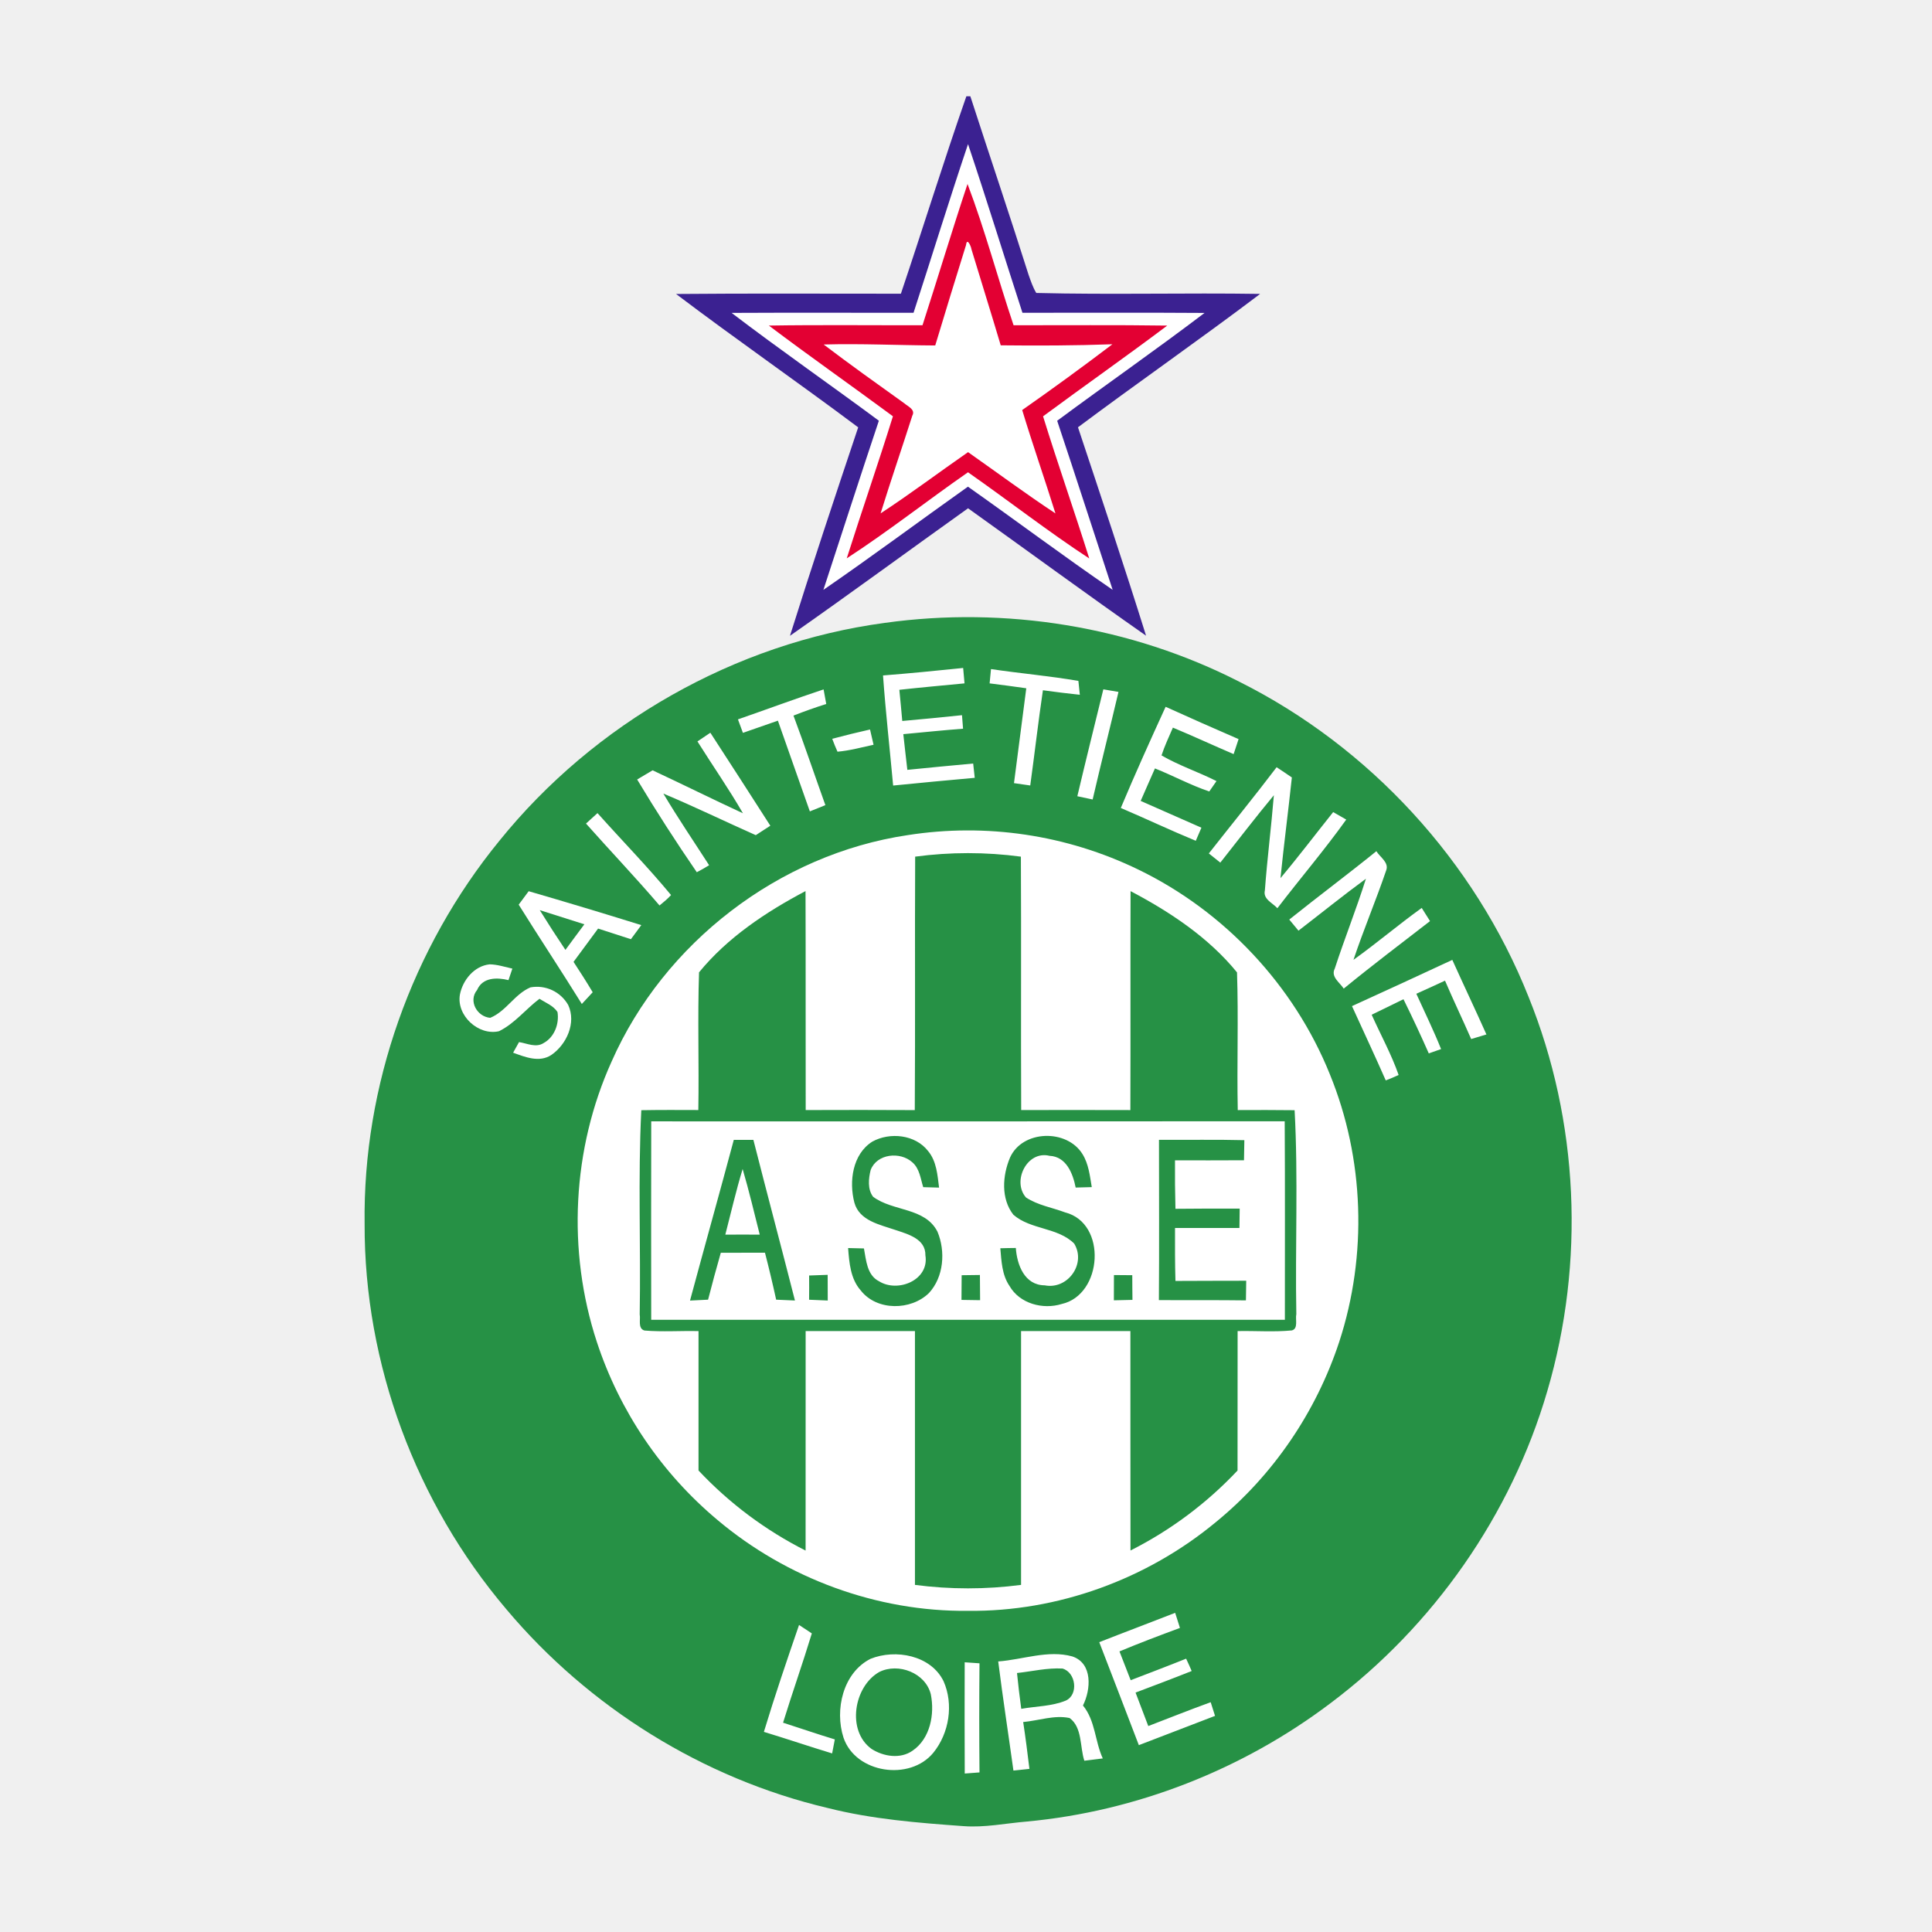
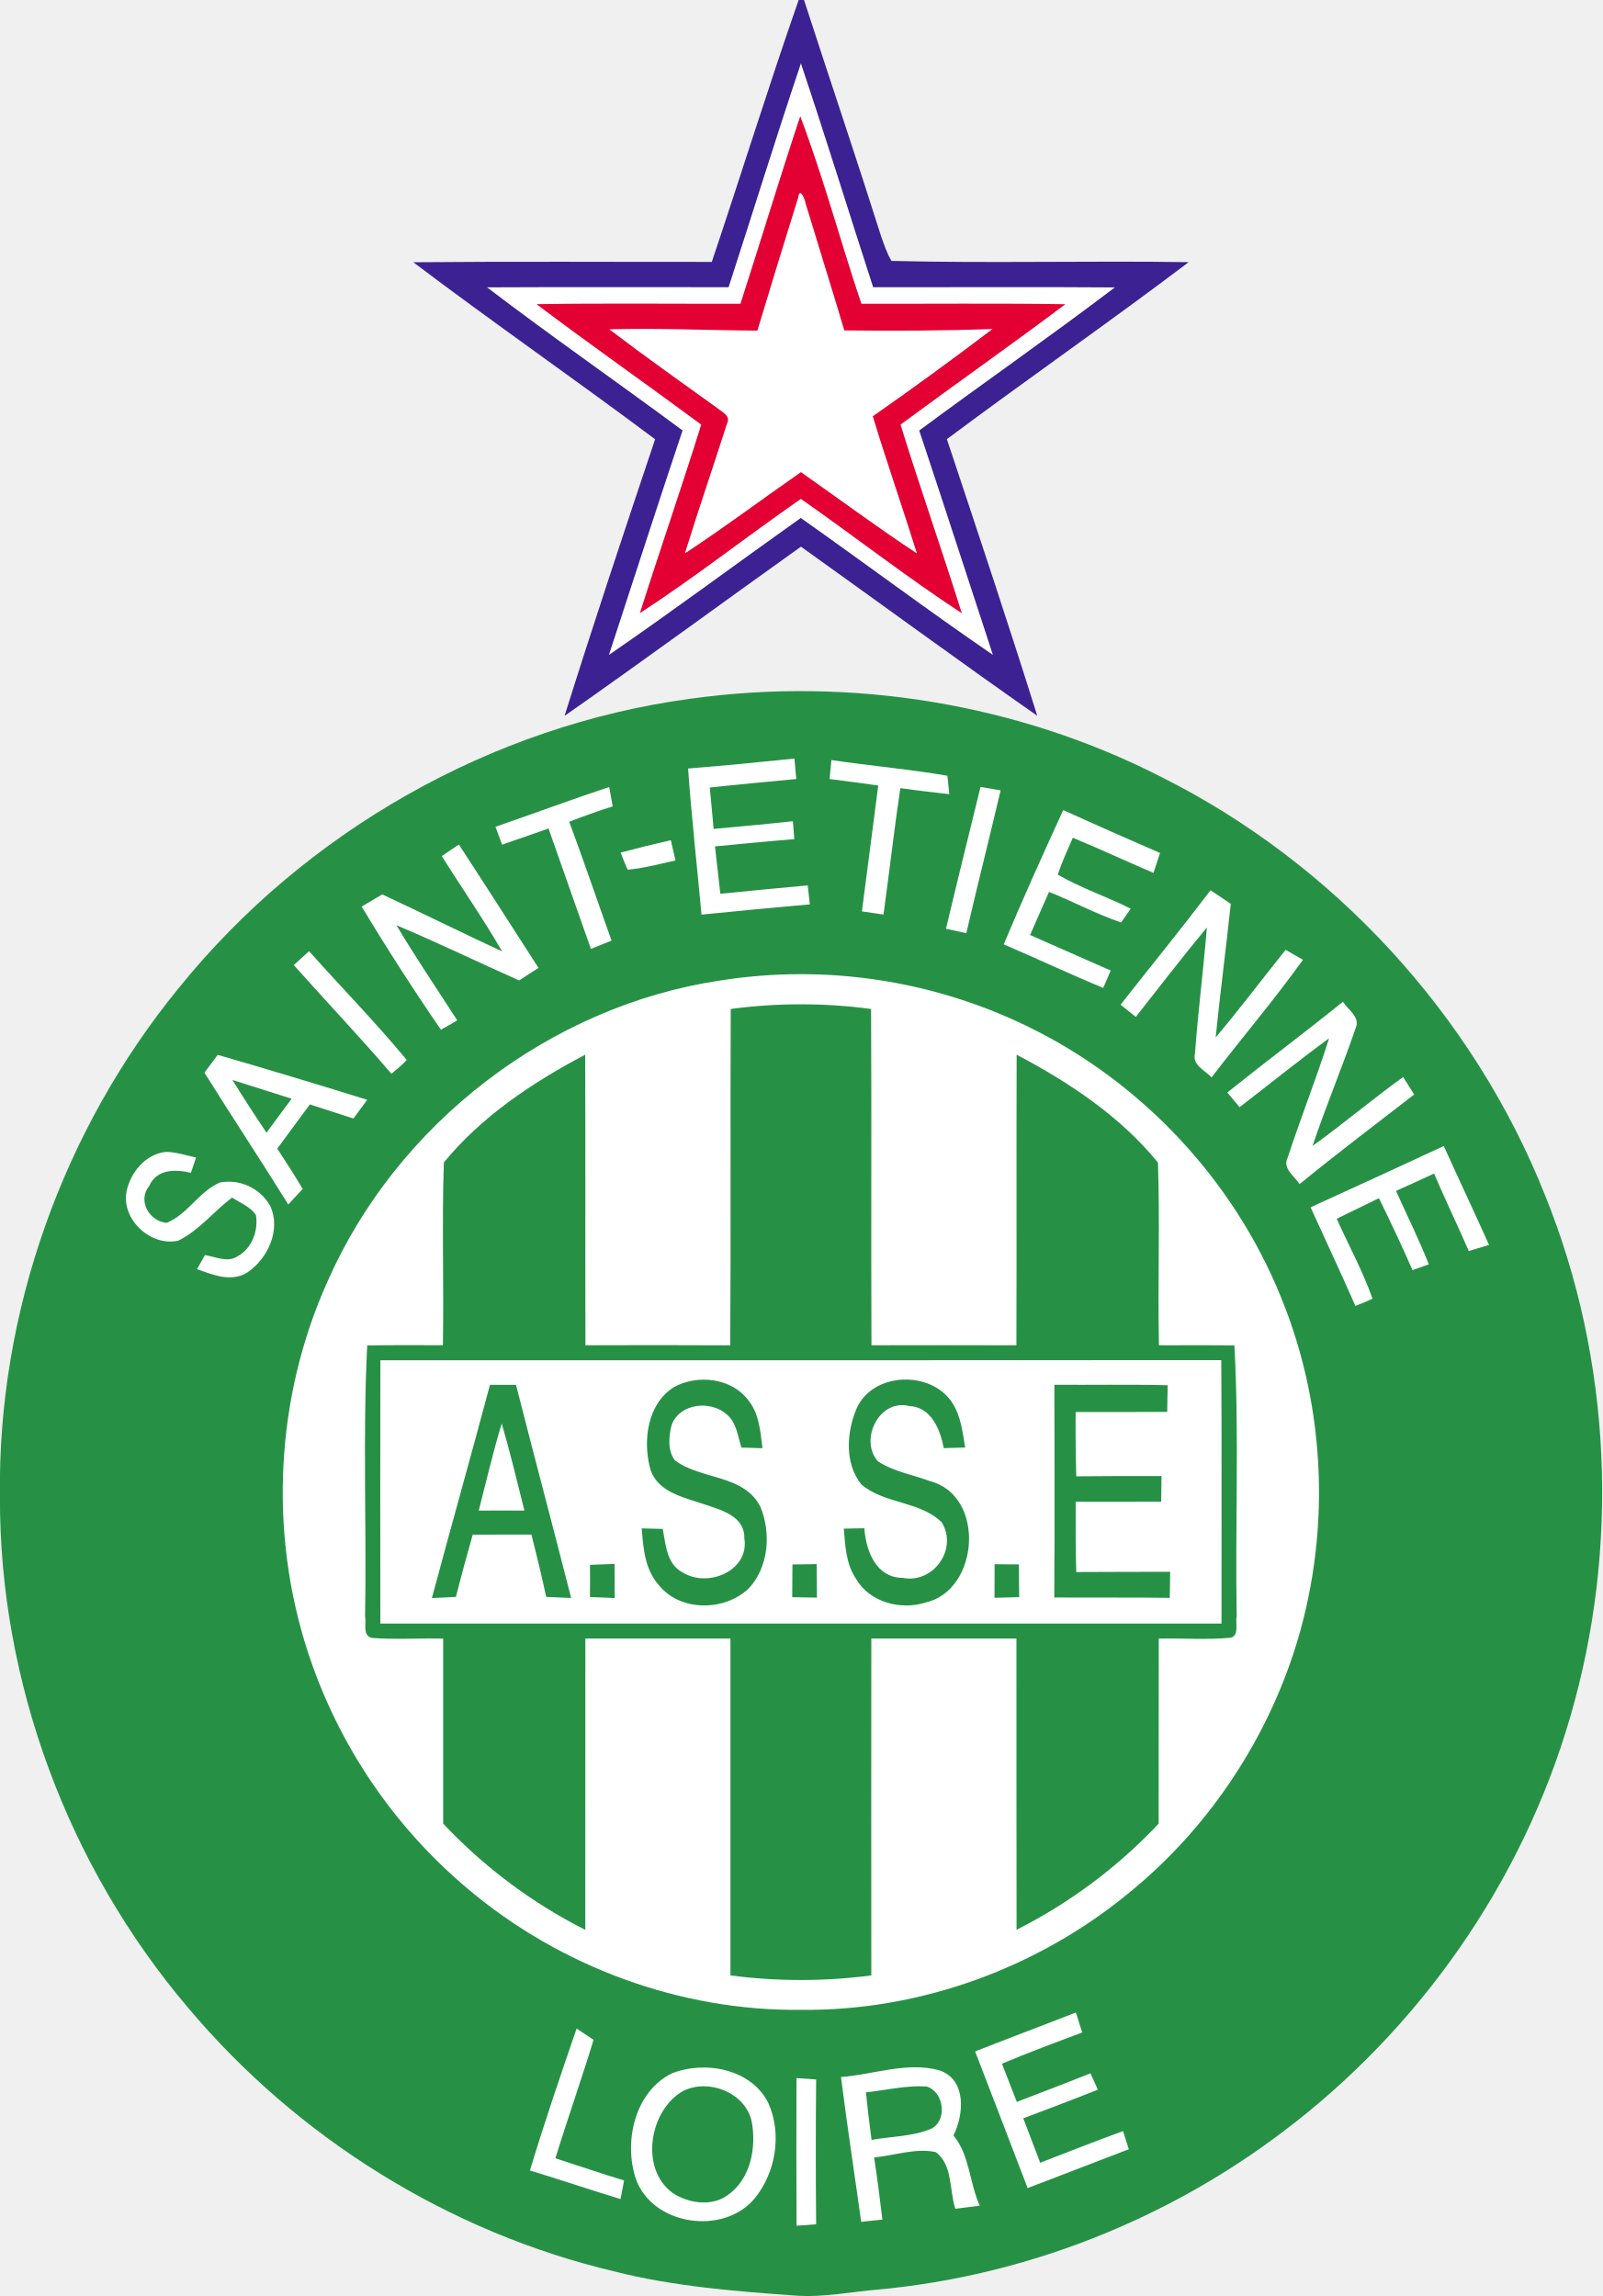
- <svg xmlns="http://www.w3.org/2000/svg" width="80" height="80" viewBox="0 0 80 80">
+ <svg xmlns="http://www.w3.org/2000/svg" viewBox="15.1 3.99 49.98 71.64">
  <path fill="#3B2191" d="M40.014 3.987h.166c.798 2.464 1.629 4.919 2.41 7.388.092.259.178.523.32.756 3.087.077 6.182-.009 9.27.039-2.485 1.881-5.049 3.659-7.543 5.523.955 2.87 1.915 5.742 2.819 8.63-2.476-1.731-4.913-3.521-7.371-5.276-2.462 1.756-4.896 3.547-7.374 5.28.907-2.887 1.862-5.76 2.825-8.631-2.496-1.869-5.058-3.643-7.542-5.523 3.102-.029 6.206-.008 9.31-.011.916-2.722 1.765-5.465 2.711-8.175h-.001z" />
  <path fill="#FFF" d="M37.828 12.951c.756-2.325 1.476-4.664 2.256-6.983.778 2.319 1.498 4.656 2.253 6.983 2.514.005 5.028-.012 7.54.007-2.008 1.525-4.078 2.965-6.102 4.465.778 2.329 1.529 4.667 2.298 7.001-2.025-1.386-3.987-2.858-5.993-4.272-2 1.419-3.967 2.885-5.985 4.273.765-2.334 1.517-4.674 2.297-7.004-2.024-1.5-4.095-2.937-6.098-4.465 2.513-.014 5.024 0 7.534-.005z" />
  <path fill="#E30033" d="M40.063 7.618c.728 1.917 1.252 3.907 1.907 5.85 2.122.004 4.243-.018 6.363.014-1.695 1.275-3.434 2.494-5.142 3.757.609 1.969 1.294 3.917 1.913 5.886-1.718-1.126-3.337-2.391-5.021-3.569-1.686 1.171-3.3 2.446-5.021 3.564.623-1.967 1.3-3.914 1.912-5.882-1.705-1.262-3.443-2.479-5.137-3.757 2.119-.034 4.242-.008 6.362-.014.629-1.947 1.218-3.908 1.864-5.849z" />
  <path fill="#FFF" d="M40.001 10.148c.042-.347.218.082.223.168.402 1.328.819 2.654 1.214 3.983 1.541.017 3.085.012 4.624-.044a118.315 118.315 0 0 1-3.735 2.724c.434 1.435.93 2.848 1.377 4.281-1.231-.813-2.414-1.691-3.619-2.538-1.211.841-2.388 1.728-3.621 2.536.419-1.354.881-2.695 1.313-4.047.139-.255-.182-.378-.329-.509-1.121-.802-2.243-1.602-3.342-2.437 1.542-.043 3.079.032 4.62.04.419-1.386.842-2.774 1.275-4.157z" />
  <path fill="#269145" d="M36.639 25.792c4.984-.695 10.187.14 14.678 2.437 5.4 2.701 9.746 7.436 11.976 13.046 2.086 5.149 2.344 11.003.776 16.332-1.498 5.13-4.715 9.722-8.985 12.925-3.631 2.742-8.028 4.471-12.563 4.894-.874.072-1.744.257-2.625.19-1.886-.136-3.78-.285-5.619-.75-5.167-1.219-9.896-4.168-13.309-8.229-3.746-4.411-5.889-10.164-5.87-15.955-.076-5.728 1.96-11.436 5.578-15.864 3.932-4.873 9.751-8.191 15.963-9.026z" />
-   <g fill="#FFF">
-     <path d="M36.564 27.969c1.107-.087 2.213-.196 3.318-.31.016.161.045.48.057.638-.9.086-1.801.168-2.699.266.042.43.084.86.121 1.291.823-.076 1.647-.15 2.473-.24l.044.56c-.826.064-1.649.148-2.474.226.057.494.107.982.167 1.478.909-.094 1.816-.177 2.726-.262l.065.592c-1.129.1-2.255.208-3.379.32-.139-1.52-.31-3.037-.419-4.559zM41.035 27.705c1.205.18 2.422.283 3.619.49.017.143.046.43.059.575a51.795 51.795 0 0 1-1.528-.188c-.195 1.314-.344 2.631-.525 3.943-.226-.03-.449-.064-.673-.097.168-1.311.34-2.618.509-3.928a88.968 88.968 0 0 0-1.518-.203l.057-.592zM30.557 29.788c1.184-.411 2.358-.848 3.546-1.241.03.151.081.452.11.604-.46.143-.912.307-1.357.48.459 1.23.878 2.472 1.321 3.708l-.643.259c-.439-1.252-.885-2.503-1.323-3.757-.482.167-.965.338-1.448.505a91.817 91.817 0 0 1-.206-.558zM45.687 28.544c.158.027.472.079.627.107-.349 1.485-.726 2.966-1.07 4.454l-.634-.135c.349-1.476.715-2.95 1.077-4.426zM46.41 33.456c.591-1.407 1.22-2.801 1.856-4.189 1.003.454 2.01.901 3.021 1.338-.067.208-.135.417-.205.621-.841-.359-1.669-.745-2.515-1.097-.164.379-.341.755-.471 1.151.726.422 1.525.684 2.276 1.063-.075.108-.226.322-.299.43-.773-.261-1.493-.653-2.249-.954-.2.447-.393.896-.591 1.345.841.366 1.674.744 2.515 1.109l-.233.542c-1.042-.43-2.065-.915-3.105-1.359zM28.88 30.701c.178-.123.355-.241.534-.36.835 1.278 1.656 2.565 2.484 3.85-.203.128-.403.259-.603.391-1.279-.568-2.538-1.181-3.827-1.722.6 1.01 1.26 1.98 1.895 2.967-.166.103-.336.2-.51.29a74.824 74.824 0 0 1-2.47-3.84l.64-.38c1.25.583 2.486 1.198 3.741 1.779-.589-1.018-1.26-1.981-1.884-2.975zM34.461 30.592a40.113 40.113 0 0 1 1.565-.385l.146.632c-.496.107-.988.243-1.493.287a8.292 8.292 0 0 1-.218-.534zM52.862 31.769c.212.138.422.281.631.424-.147 1.392-.331 2.778-.471 4.169.75-.894 1.454-1.824 2.182-2.735.181.103.359.207.541.31-.901 1.26-1.909 2.439-2.851 3.67-.204-.225-.605-.375-.518-.74.097-1.314.265-2.625.372-3.938-.76.914-1.481 1.859-2.217 2.79-.121-.095-.357-.285-.476-.38.936-1.191 1.891-2.364 2.807-3.57zM24.265 34.102c.158-.144.316-.291.476-.433 1.012 1.133 2.076 2.221 3.046 3.393-.142.16-.312.294-.477.432-.988-1.157-2.038-2.257-3.045-3.392zM37.583 34.581a16.148 16.148 0 0 1 9.546 1.423c3.566 1.723 6.456 4.801 7.936 8.476 1.43 3.495 1.563 7.494.389 11.084-.953 2.896-2.733 5.521-5.094 7.452-2.859 2.375-6.562 3.728-10.282 3.685-3.761.041-7.501-1.345-10.371-3.764a16.22 16.22 0 0 1-4.995-7.376c-1.236-3.768-1.021-7.992.614-11.607 2.169-4.917 6.933-8.581 12.257-9.373z" />
-   </g>
+   <path fill="#FFF" d="M36.564 27.969c1.107-.087 2.213-.196 3.318-.31.016.161.045.48.057.638-.9.086-1.801.168-2.699.266.042.43.084.86.121 1.291.823-.076 1.647-.15 2.473-.24l.044.56c-.826.064-1.649.148-2.474.226.057.494.107.982.167 1.478.909-.094 1.816-.177 2.726-.262l.065.592c-1.129.1-2.255.208-3.379.32-.139-1.52-.31-3.037-.419-4.559zm4.471-.264c1.205.18 2.422.283 3.619.49.017.143.046.43.059.575a51.795 51.795 0 0 1-1.528-.188c-.195 1.314-.344 2.631-.525 3.943-.226-.03-.449-.064-.673-.097.168-1.311.34-2.618.509-3.928a88.968 88.968 0 0 0-1.518-.203l.057-.592zm-10.478 2.083c1.184-.411 2.358-.848 3.546-1.241.03.151.081.452.11.604-.46.143-.912.307-1.357.48.459 1.23.878 2.472 1.321 3.708l-.643.259c-.439-1.252-.885-2.503-1.323-3.757-.482.167-.965.338-1.448.505a91.817 91.817 0 0 1-.206-.558zm15.13-1.244c.158.027.472.079.627.107-.349 1.485-.726 2.966-1.07 4.454l-.634-.135c.349-1.476.715-2.95 1.077-4.426zm.723 4.912c.591-1.407 1.22-2.801 1.856-4.189 1.003.454 2.01.901 3.021 1.338-.067.208-.135.417-.205.621-.841-.359-1.669-.745-2.515-1.097-.164.379-.341.755-.471 1.151.726.422 1.525.684 2.276 1.063-.075.108-.226.322-.299.43-.773-.261-1.493-.653-2.249-.954-.2.447-.393.896-.591 1.345.841.366 1.674.744 2.515 1.109l-.233.542c-1.042-.43-2.065-.915-3.105-1.359zm-17.53-2.755c.178-.123.355-.241.534-.36.835 1.278 1.656 2.565 2.484 3.85-.203.128-.403.259-.603.391-1.279-.568-2.538-1.181-3.827-1.722.6 1.01 1.26 1.98 1.895 2.967-.166.103-.336.2-.51.29a74.824 74.824 0 0 1-2.47-3.84l.64-.38c1.25.583 2.486 1.198 3.741 1.779-.589-1.018-1.26-1.981-1.884-2.975zm5.581-.109a40.113 40.113 0 0 1 1.565-.385l.146.632c-.496.107-.988.243-1.493.287a8.292 8.292 0 0 1-.218-.534zm18.401 1.177c.212.138.422.281.631.424-.147 1.392-.331 2.778-.471 4.169.75-.894 1.454-1.824 2.182-2.735.181.103.359.207.541.31-.901 1.26-1.909 2.439-2.851 3.67-.204-.225-.605-.375-.518-.74.097-1.314.265-2.625.372-3.938-.76.914-1.481 1.859-2.217 2.79-.121-.095-.357-.285-.476-.38.936-1.191 1.891-2.364 2.807-3.57zm-28.597 2.333c.158-.144.316-.291.476-.433 1.012 1.133 2.076 2.221 3.046 3.393-.142.16-.312.294-.477.432-.988-1.157-2.038-2.257-3.045-3.392zm13.318.479a16.148 16.148 0 0 1 9.546 1.423c3.566 1.723 6.456 4.801 7.936 8.476 1.43 3.495 1.563 7.494.389 11.084-.953 2.896-2.733 5.521-5.094 7.452-2.859 2.375-6.562 3.728-10.282 3.685-3.761.041-7.501-1.345-10.371-3.764a16.22 16.22 0 0 1-4.995-7.376c-1.236-3.768-1.021-7.992.614-11.607 2.169-4.917 6.933-8.581 12.257-9.373z" />
  <path fill="#269145" d="M37.894 35.472a16.505 16.505 0 0 1 4.379 0c.018 3.499-.004 6.995.012 10.493 1.504-.002 3.011-.005 4.521.001.011-3.021-.003-6.043.008-9.066 1.636.86 3.238 1.925 4.408 3.365.064 1.898-.008 3.802.031 5.701.784-.003 1.57-.006 2.354.005.152 2.811.02 5.633.071 8.447-.05.204.092.603-.187.672-.742.072-1.497.012-2.244.027-.003 1.923 0 3.85-.003 5.774a15.931 15.931 0 0 1-4.433 3.312c-.007-3.027 0-6.056-.004-9.086H42.28c-.003 3.503-.003 7.004 0 10.51a16.92 16.92 0 0 1-4.394 0c.002-3.506.002-7.007 0-10.51H33.36c-.002 3.03 0 6.059-.002 9.089a15.95 15.95 0 0 1-4.434-3.316v-5.772c-.747-.018-1.495.039-2.239-.024-.283-.086-.154-.451-.196-.664.048-2.817-.075-5.644.066-8.459.788-.014 1.573-.01 2.361-.007.033-1.9-.035-3.805.03-5.702 1.174-1.437 2.773-2.502 4.409-3.364.011 3.023 0 6.047.007 9.067 1.507-.005 3.01-.007 4.517.002.024-3.503-.002-7 .016-10.498l-.001.003z" />
-   <path fill="#FFF" d="M53.386 38.077c1.193-.957 2.419-1.87 3.607-2.831.148.247.532.467.406.795-.425 1.246-.938 2.457-1.355 3.704.964-.69 1.865-1.459 2.827-2.149l.343.545c-1.196.926-2.404 1.838-3.573 2.795-.166-.256-.546-.488-.371-.83.407-1.248.895-2.467 1.29-3.719-.95.695-1.862 1.434-2.793 2.15-.098-.115-.285-.347-.381-.46zM21.891 36.903a245 245 0 0 1 4.664 1.404l-.43.583c-.452-.149-.906-.295-1.359-.44-.339.46-.675.92-1.017 1.379.273.415.54.833.793 1.258-.152.161-.301.323-.45.485-.855-1.379-1.754-2.734-2.614-4.112.135-.185.274-.373.413-.557z" />
+   <path fill="#FFF" d="M53.386 38.077c1.193-.957 2.419-1.87 3.607-2.831.148.247.532.467.406.795-.425 1.246-.938 2.457-1.355 3.704.964-.69 1.865-1.459 2.827-2.149l.343.545c-1.196.926-2.404 1.838-3.573 2.795-.166-.256-.546-.488-.371-.83.407-1.248.895-2.467 1.29-3.719-.95.695-1.862 1.434-2.793 2.15-.098-.115-.285-.347-.381-.46zm-31.495-1.174a245 245 0 0 1 4.664 1.404l-.43.583c-.452-.149-.906-.295-1.359-.44-.339.46-.675.92-1.017 1.379.273.415.54.833.793 1.258-.152.161-.301.323-.45.485-.855-1.379-1.754-2.734-2.614-4.112.135-.185.274-.373.413-.557z" />
  <path fill="#269145" d="M22.35 37.687c.615.198 1.23.393 1.847.586-.261.352-.524.703-.784 1.06a54.212 54.212 0 0 1-1.063-1.646z" />
-   <g fill="#FFF">
-     <path d="M55.983 41.661c1.388-.635 2.772-1.267 4.154-1.914.466 1.034.951 2.054 1.413 3.088-.211.065-.421.127-.632.189-.352-.808-.736-1.604-1.083-2.417-.396.184-.793.366-1.188.543.346.762.715 1.515 1.025 2.29l-.509.179a58.519 58.519 0 0 0-1.048-2.243c-.436.218-.878.424-1.317.642.373.834.816 1.635 1.116 2.494a7.017 7.017 0 0 1-.533.225c-.453-1.032-.932-2.05-1.398-3.076zM19.045 41.177c.119-.599.592-1.179 1.23-1.246.32.005.628.108.941.177l-.161.477c-.48-.118-1.072-.12-1.3.409-.372.449-.004 1.106.544 1.152.662-.271 1.01-.984 1.666-1.261a1.49 1.49 0 0 1 1.564.732c.342.739-.07 1.635-.702 2.069-.499.323-1.08.085-1.58-.096.082-.148.162-.295.245-.439.332.051.702.247 1.022.037.445-.244.65-.799.57-1.284-.176-.267-.488-.38-.745-.547-.571.429-1.026 1.025-1.676 1.343-.852.197-1.774-.651-1.618-1.523zM26.966 46.433c8.743.001 17.487.003 26.231-.004.017 2.741.005 5.479.007 8.22-8.748.002-17.491.002-26.239 0-.001-2.74-.007-5.478.001-8.216z" />
-   </g>
-   <g fill="#269145">
-     <path d="M30.385 47.199c.272-.002.541 0 .811 0 .564 2.218 1.156 4.433 1.721 6.652l-.778-.034a51.37 51.37 0 0 0-.463-1.945c-.608.002-1.219.002-1.829.002a73.35 73.35 0 0 0-.527 1.943c-.249.014-.499.025-.748.037.597-2.222 1.22-4.435 1.813-6.655zM36.119 47.273c.728-.403 1.783-.295 2.312.39.352.423.387.991.454 1.513a46.323 46.323 0 0 0-.657-.018c-.111-.357-.151-.774-.452-1.031-.502-.453-1.464-.359-1.724.32-.088.354-.135.797.101 1.108.814.614 2.15.434 2.666 1.447.339.813.263 1.874-.354 2.541-.748.729-2.156.745-2.821-.106-.427-.478-.479-1.148-.526-1.758.164.005.493.011.656.016.092.481.12 1.104.626 1.36.774.485 2.087-.045 1.919-1.074.013-.688-.725-.876-1.246-1.052-.641-.221-1.489-.378-1.696-1.134-.226-.872-.079-2.002.742-2.522zM41.823 47.933c.514-1.148 2.351-1.192 2.997-.15.259.411.308.904.388 1.373-.168.006-.5.012-.667.018-.114-.579-.386-1.283-1.082-1.314-.931-.232-1.564 1.053-.975 1.725.49.323 1.084.416 1.624.619 1.746.447 1.549 3.413-.144 3.791-.78.244-1.744-.014-2.163-.747-.314-.46-.332-1.026-.38-1.56.214-.005.427-.012.642-.012.049.699.36 1.541 1.197 1.547.952.188 1.729-.894 1.219-1.73-.679-.676-1.801-.568-2.517-1.193-.524-.667-.451-1.63-.139-2.367zM47.991 47.197c1.179.009 2.358-.015 3.535.015-.007.277-.013.556-.015.832-.956.005-1.904.005-2.857.003a58.51 58.51 0 0 0 .019 2.007c.885-.011 1.773-.009 2.66-.009-.004.268-.009.533-.011.802-.889.003-1.777.001-2.667.001-.001.731-.004 1.461.018 2.193.976-.008 1.953-.003 2.93-.008-.005.271-.007.543-.012.813-1.201-.017-2.402-.003-3.604-.012.017-2.215.004-4.43.004-6.64v.003z" />
-   </g>
+   <path fill="#FFF" d="M55.983 41.661c1.388-.635 2.772-1.267 4.154-1.914.466 1.034.951 2.054 1.413 3.088-.211.065-.421.127-.632.189-.352-.808-.736-1.604-1.083-2.417-.396.184-.793.366-1.188.543.346.762.715 1.515 1.025 2.29l-.509.179a58.519 58.519 0 0 0-1.048-2.243c-.436.218-.878.424-1.317.642.373.834.816 1.635 1.116 2.494a7.017 7.017 0 0 1-.533.225c-.453-1.032-.932-2.05-1.398-3.076zm-36.938-.484c.119-.599.592-1.179 1.23-1.246.32.005.628.108.941.177l-.161.477c-.48-.118-1.072-.12-1.3.409-.372.449-.004 1.106.544 1.152.662-.271 1.01-.984 1.666-1.261a1.49 1.49 0 0 1 1.564.732c.342.739-.07 1.635-.702 2.069-.499.323-1.08.085-1.58-.096.082-.148.162-.295.245-.439.332.051.702.247 1.022.037.445-.244.65-.799.57-1.284-.176-.267-.488-.38-.745-.547-.571.429-1.026 1.025-1.676 1.343-.852.197-1.774-.651-1.618-1.523zm7.921 5.256c8.743.001 17.487.003 26.231-.004.017 2.741.005 5.479.007 8.22-8.748.002-17.491.002-26.239 0-.001-2.74-.007-5.478.001-8.216z" />
+   <path fill="#269145" d="M30.385 47.199c.272-.002.541 0 .811 0 .564 2.218 1.156 4.433 1.721 6.652l-.778-.034a51.37 51.37 0 0 0-.463-1.945c-.608.002-1.219.002-1.829.002a73.35 73.35 0 0 0-.527 1.943c-.249.014-.499.025-.748.037.597-2.222 1.22-4.435 1.813-6.655zm5.734.074c.728-.403 1.783-.295 2.312.39.352.423.387.991.454 1.513a46.323 46.323 0 0 0-.657-.018c-.111-.357-.151-.774-.452-1.031-.502-.453-1.464-.359-1.724.32-.088.354-.135.797.101 1.108.814.614 2.15.434 2.666 1.447.339.813.263 1.874-.354 2.541-.748.729-2.156.745-2.821-.106-.427-.478-.479-1.148-.526-1.758.164.005.493.011.656.016.092.481.12 1.104.626 1.36.774.485 2.087-.045 1.919-1.074.013-.688-.725-.876-1.246-1.052-.641-.221-1.489-.378-1.696-1.134-.226-.872-.079-2.002.742-2.522zm5.704.66c.514-1.148 2.351-1.192 2.997-.15.259.411.308.904.388 1.373-.168.006-.5.012-.667.018-.114-.579-.386-1.283-1.082-1.314-.931-.232-1.564 1.053-.975 1.725.49.323 1.084.416 1.624.619 1.746.447 1.549 3.413-.144 3.791-.78.244-1.744-.014-2.163-.747-.314-.46-.332-1.026-.38-1.56.214-.005.427-.012.642-.012.049.699.36 1.541 1.197 1.547.952.188 1.729-.894 1.219-1.73-.679-.676-1.801-.568-2.517-1.193-.524-.667-.451-1.63-.139-2.367zm6.168-.736c1.179.009 2.358-.015 3.535.015-.007.277-.013.556-.015.832-.956.005-1.904.005-2.857.003a58.51 58.51 0 0 0 .019 2.007c.885-.011 1.773-.009 2.66-.009-.004.268-.009.533-.011.802-.889.003-1.777.001-2.667.001-.001.731-.004 1.461.018 2.193.976-.008 1.953-.003 2.93-.008-.005.271-.007.543-.012.813-1.201-.017-2.402-.003-3.604-.012.017-2.215.004-4.43.004-6.64v.003z" />
  <path fill="#FFF" d="M30.034 51.124c.235-.909.444-1.821.717-2.718.263.898.479 1.81.708 2.718a84.61 84.61 0 0 0-1.425 0z" />
-   <g fill="#269145">
-     <path d="M33.504 52.816c.255-.012.512-.021.768-.028l.003 1.064c-.257-.013-.516-.022-.772-.033.004-.338.004-.671.001-1.003zM39.82 52.804c.253-.004.503-.009.756-.01.002.349.004.696.008 1.044l-.771-.012c.002-.343.007-.682.007-1.022zM46.126 52.797l.759.006c.002.34.002.679.008 1.022-.255.006-.514.01-.77.018l.003-1.046z" />
-   </g>
-   <g fill="#FFF">
-     <path d="M45.518 67.999c1.047-.413 2.1-.806 3.143-1.215.068.207.134.418.198.625-.838.31-1.678.627-2.504.972.154.399.31.796.464 1.193.769-.298 1.534-.585 2.296-.892.061.127.175.382.23.511-.77.307-1.548.599-2.324.893.174.463.35.924.527 1.386.86-.329 1.718-.674 2.584-.987.047.143.137.424.18.566-1.052.403-2.104.81-3.155 1.212-.542-1.421-1.092-2.843-1.639-4.264zM31.631 71.713c.45-1.488.95-2.959 1.456-4.427.133.086.397.263.529.35-.377 1.239-.811 2.462-1.191 3.697.715.229 1.422.475 2.143.692l-.111.58c-.945-.287-1.881-.605-2.826-.892zM41.334 68.797c1.02-.075 2.062-.487 3.068-.208.852.284.772 1.372.441 2.032.516.628.492 1.477.821 2.192-.255.029-.511.063-.764.095-.189-.575-.077-1.377-.609-1.768-.629-.135-1.289.108-1.923.166.098.645.18 1.291.258 1.939-.166.021-.495.051-.662.07-.208-1.505-.44-3.008-.63-4.518zM36.047 68.688c1.035-.417 2.499-.148 3.024.928.424.959.232 2.15-.421 2.958-.971 1.189-3.222.858-3.722-.621-.374-1.151-.022-2.69 1.119-3.265zM39.946 68.832c.205.011.408.026.613.042a243.01 243.01 0 0 0 0 4.518l-.611.046a589.4 589.4 0 0 1-.002-4.606z" />
-   </g>
-   <path fill="#269145" d="M36.409 69.233c.791-.395 1.916.038 2.134.924.165.823-.022 1.832-.754 2.334-.506.357-1.206.245-1.701-.072-1.042-.753-.734-2.59.321-3.186zM42.112 69.276c.625-.067 1.25-.221 1.884-.185.556.158.674 1.082.136 1.327-.581.239-1.229.231-1.844.341a40.788 40.788 0 0 1-.176-1.483z" />
+   <path fill="#269145" d="M33.504 52.816c.255-.012.512-.021.768-.028l.003 1.064c-.257-.013-.516-.022-.772-.033.004-.338.004-.671.001-1.003zm6.316-.012c.253-.004.503-.009.756-.01.002.349.004.696.008 1.044l-.771-.012c.002-.343.007-.682.007-1.022zm6.306-.007.759.006c.002.34.002.679.008 1.022-.255.006-.514.01-.77.018l.003-1.046z" />
+   <path fill="#FFF" d="M45.518 67.999c1.047-.413 2.1-.806 3.143-1.215.068.207.134.418.198.625-.838.31-1.678.627-2.504.972.154.399.31.796.464 1.193.769-.298 1.534-.585 2.296-.892.061.127.175.382.23.511-.77.307-1.548.599-2.324.893.174.463.35.924.527 1.386.86-.329 1.718-.674 2.584-.987.047.143.137.424.18.566-1.052.403-2.104.81-3.155 1.212-.542-1.421-1.092-2.843-1.639-4.264zm-13.887 3.714c.45-1.488.95-2.959 1.456-4.427.133.086.397.263.529.35-.377 1.239-.811 2.462-1.191 3.697.715.229 1.422.475 2.143.692l-.111.58c-.945-.287-1.881-.605-2.826-.892zm9.703-2.916c1.02-.075 2.062-.487 3.068-.208.852.284.772 1.372.441 2.032.516.628.492 1.477.821 2.192-.255.029-.511.063-.764.095-.189-.575-.077-1.377-.609-1.768-.629-.135-1.289.108-1.923.166.098.645.18 1.291.258 1.939-.166.021-.495.051-.662.07-.208-1.505-.44-3.008-.63-4.518zm-5.287-.109c1.035-.417 2.499-.148 3.024.928.424.959.232 2.15-.421 2.958-.971 1.189-3.222.858-3.722-.621-.374-1.151-.022-2.69 1.119-3.265zm3.899.144c.205.011.408.026.613.042a243.01 243.01 0 0 0 0 4.518l-.611.046a589.4 589.4 0 0 1-.002-4.606z" />
+   <path fill="#269145" d="M36.409 69.233c.791-.395 1.916.038 2.134.924.165.823-.022 1.832-.754 2.334-.506.357-1.206.245-1.701-.072-1.042-.753-.734-2.59.321-3.186zm5.703.043c.625-.067 1.25-.221 1.884-.185.556.158.674 1.082.136 1.327-.581.239-1.229.231-1.844.341a40.788 40.788 0 0 1-.176-1.483z" />
</svg>
